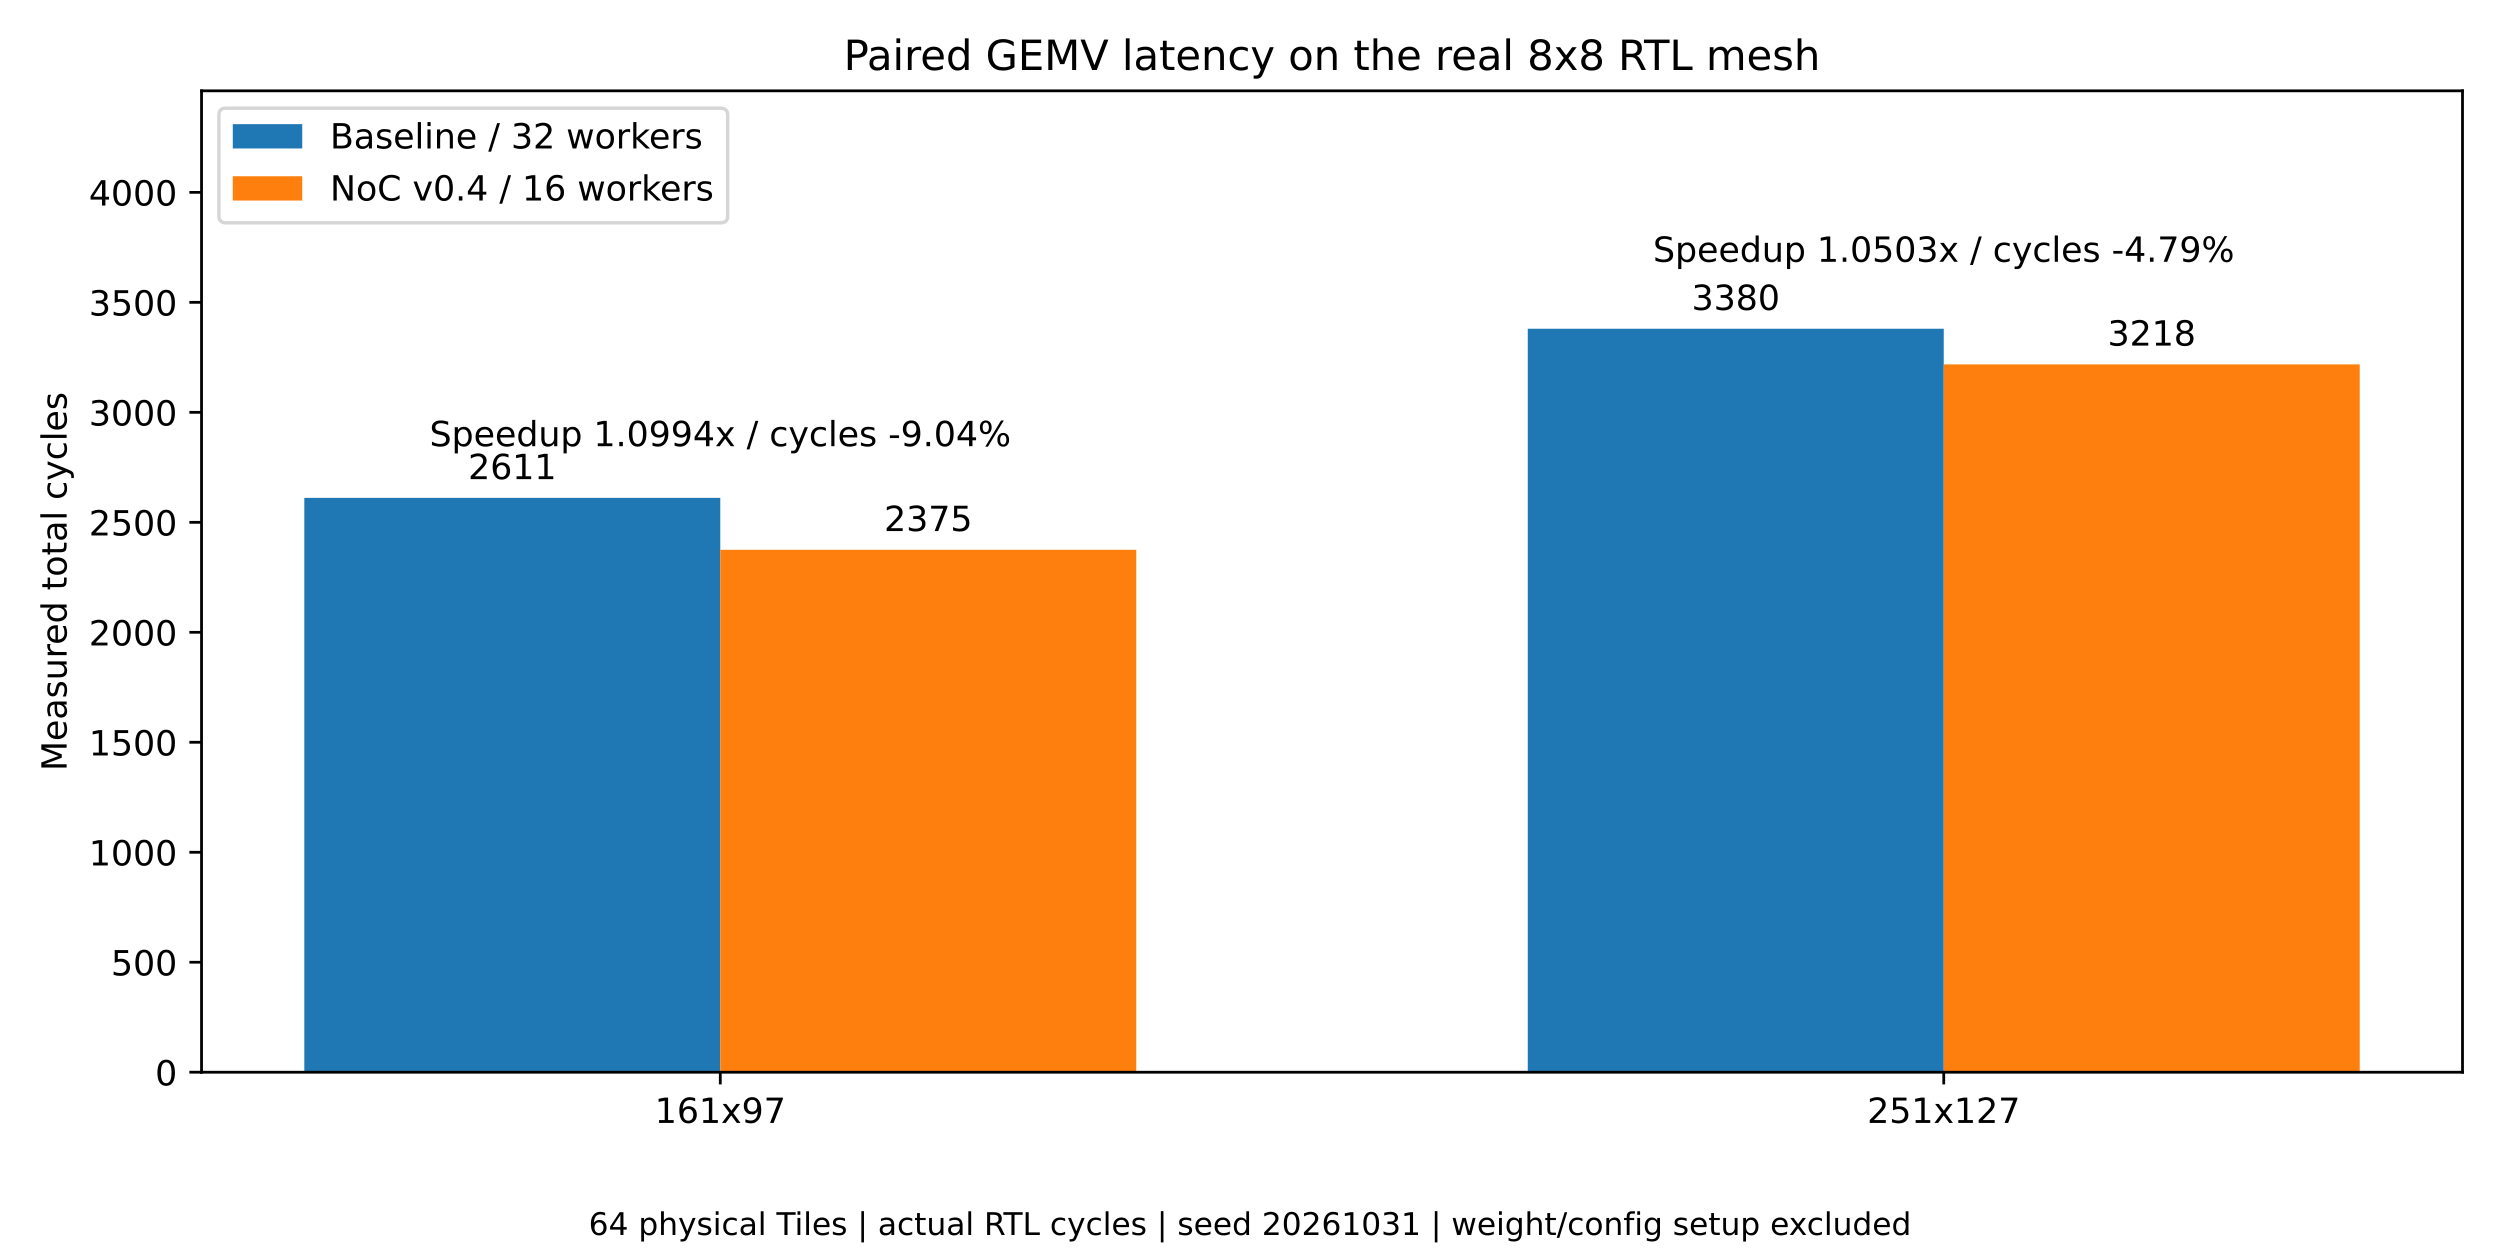
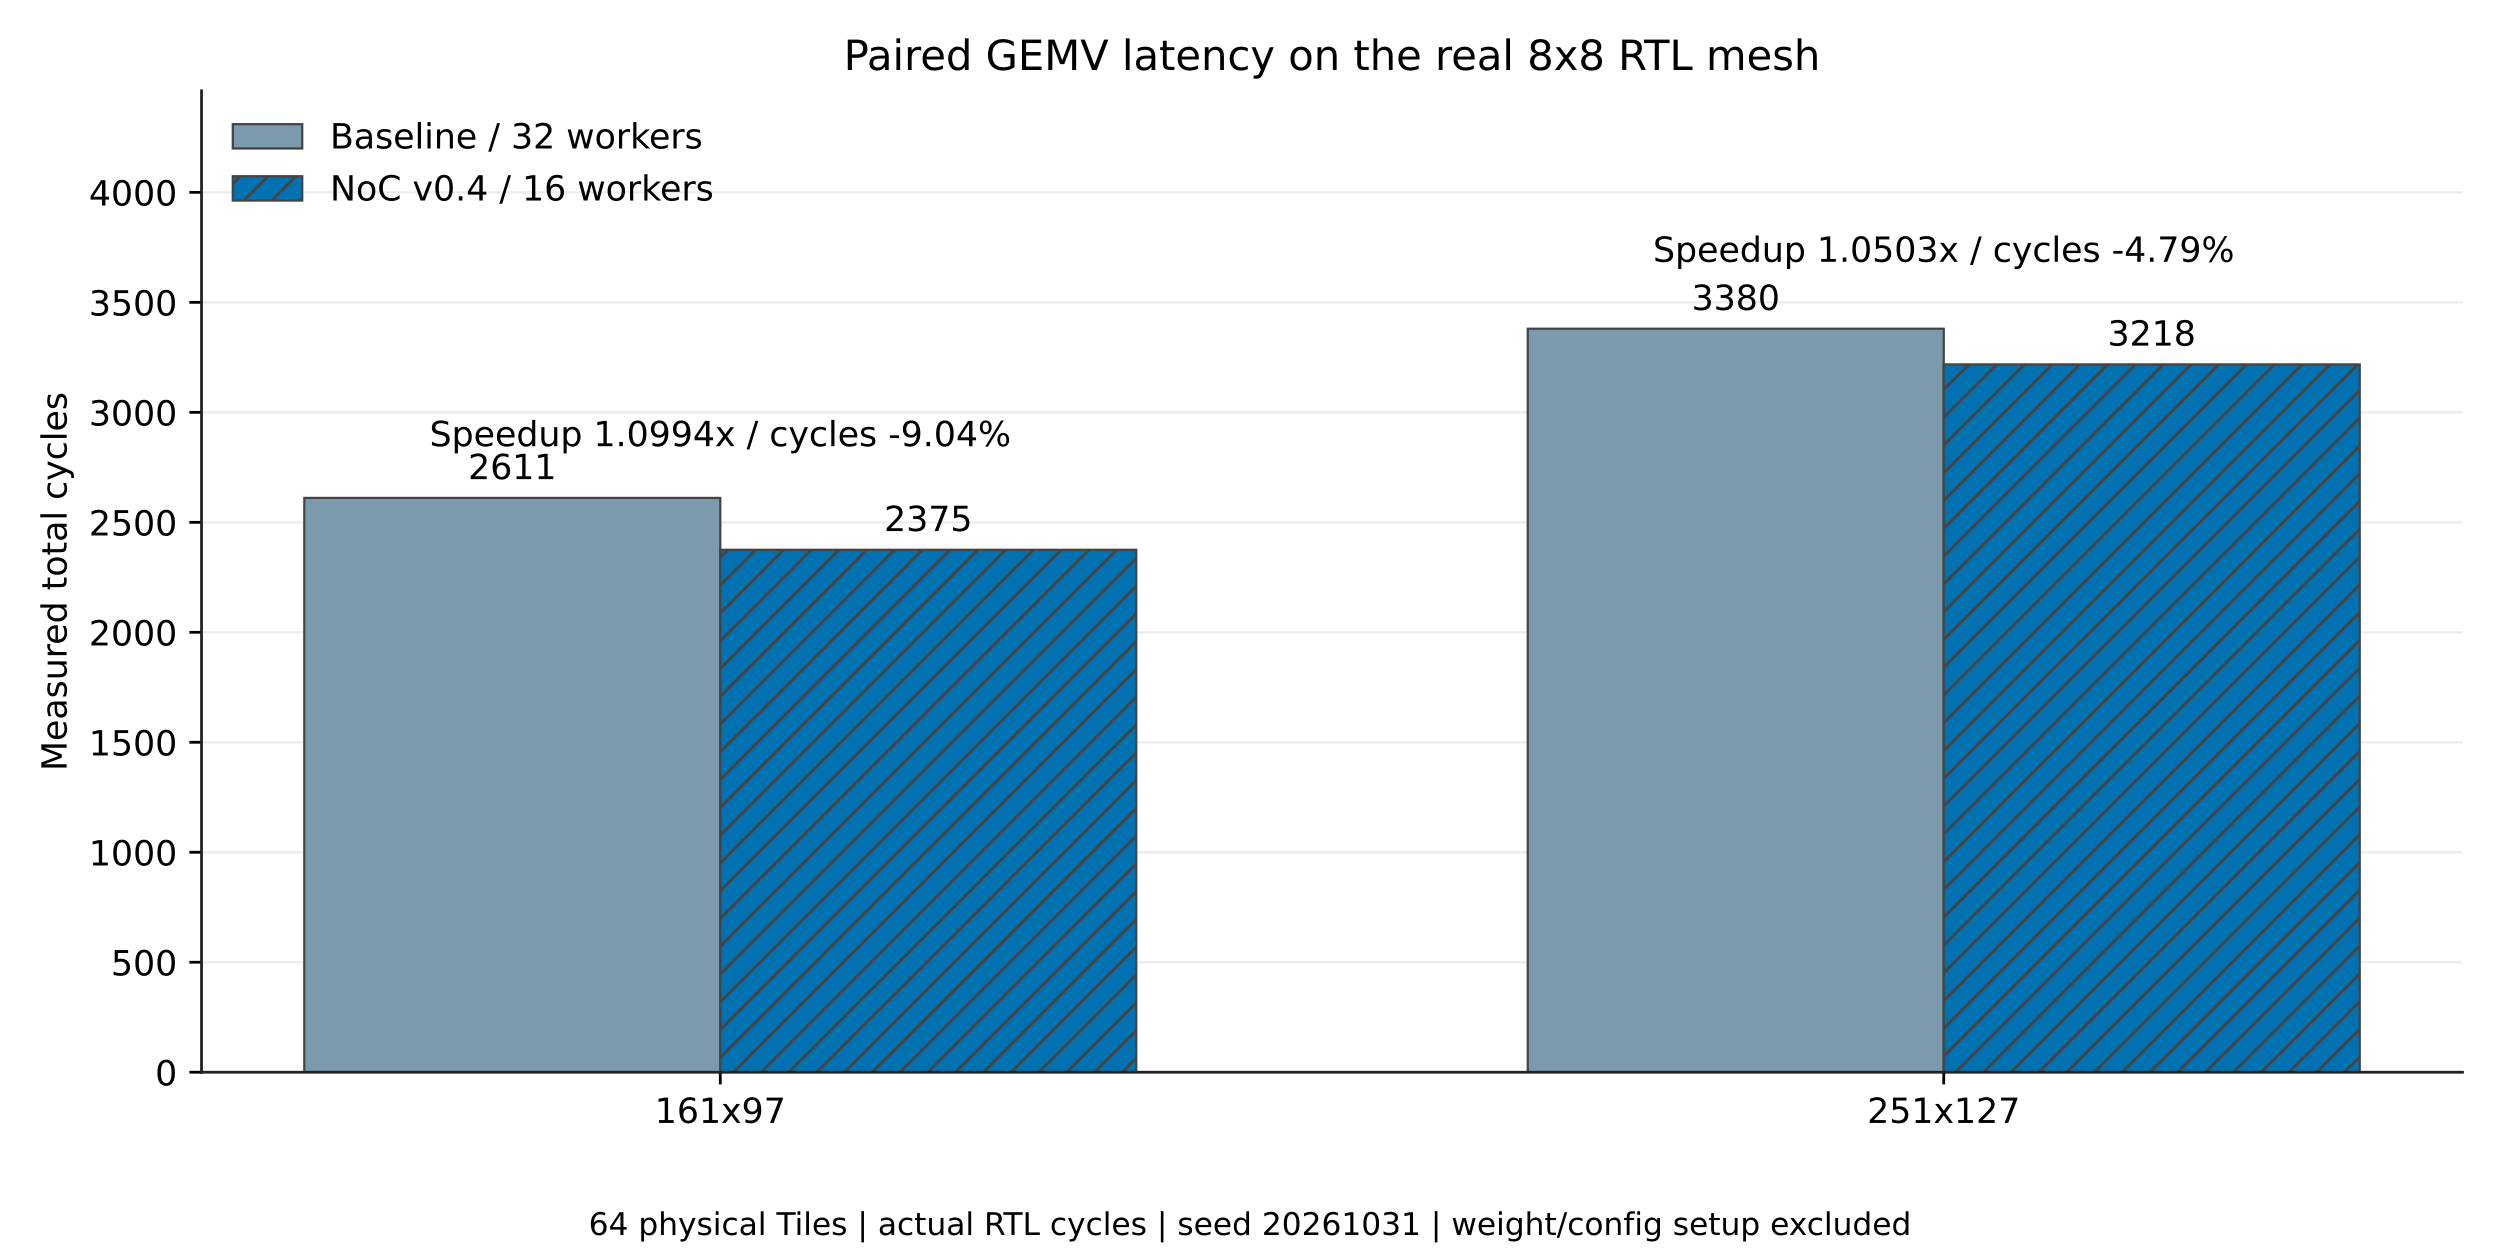
<svg xmlns="http://www.w3.org/2000/svg" xmlns:xlink="http://www.w3.org/1999/xlink" width="720pt" height="360pt" viewBox="0 0 720 360" version="1.1">
  <defs>
    <style type="text/css">*{stroke-linejoin: round; stroke-linecap: butt}</style>
  </defs>
  <g id="figure_1">
    <g id="patch_1">
      <path d="M 0 360 L 720 360 L 720 0 L 0 0 z " style="fill: #ffffff" />
    </g>
    <g id="axes_1">
      <g id="patch_2">
        <path d="M 58.042 308.8 L 709.2 308.8 L 709.2 26.16 L 58.042 26.16 z " style="fill: #ffffff" />
      </g>
-       <g id="patch_3">
-         <path d="M 87.64 308.8 L 207.442 308.8 L 207.442 143.395 L 87.64 143.395 z " clip-path="url(#p4fcb60f3aa)" style="fill: #1f77b4" />
-       </g>
-       <g id="patch_4">
-         <path d="M 439.998 308.8 L 559.8 308.8 L 559.8 94.679 L 439.998 94.679 z " clip-path="url(#p4fcb60f3aa)" style="fill: #1f77b4" />
-       </g>
-       <g id="patch_5">
-         <path d="M 207.442 308.8 L 327.244 308.8 L 327.244 158.345 L 207.442 158.345 z " clip-path="url(#p4fcb60f3aa)" style="fill: #ff7f0e" />
-       </g>
-       <g id="patch_6">
-         <path d="M 559.8 308.8 L 679.602 308.8 L 679.602 104.941 L 559.8 104.941 z " clip-path="url(#p4fcb60f3aa)" style="fill: #ff7f0e" />
-       </g>
      <g id="matplotlib.axis_1">
        <g id="xtick_1">
          <g id="line2d_1">
            <defs>
-               <path id="m80cf21f424" d="M 0 0 L 0 3.5 " style="stroke: #000000; stroke-width: 0.8" />
+               <path id="m4a84e51f2f" d="M 0 0 L 0 3.5 " style="stroke: #000000; stroke-width: 0.8" />
            </defs>
            <g>
-               <use xlink:href="#m80cf21f424" x="207.442" y="308.8" style="stroke: #000000; stroke-width: 0.8" />
+               <use xlink:href="#m4a84e51f2f" x="207.442" y="308.8" style="stroke: #000000; stroke-width: 0.8" />
            </g>
          </g>
          <g id="text_1">
            <text style="font-size: 10px; font-family: 'DejaVu Sans', 'Bitstream Vera Sans', 'Computer Modern Sans Serif', 'Lucida Grande', 'Verdana', 'Geneva', 'Lucid', 'Arial', 'Helvetica', 'Avant Garde', sans-serif; text-anchor: middle" x="207.442" y="323.398" transform="rotate(-0 207.4422 323.3977)">161x97</text>
          </g>
        </g>
        <g id="xtick_2">
          <g id="line2d_2">
            <g>
-               <use xlink:href="#m80cf21f424" x="559.8" y="308.8" style="stroke: #000000; stroke-width: 0.8" />
+               <use xlink:href="#m4a84e51f2f" x="559.8" y="308.8" style="stroke: #000000; stroke-width: 0.8" />
            </g>
          </g>
          <g id="text_2">
            <text style="font-size: 10px; font-family: 'DejaVu Sans', 'Bitstream Vera Sans', 'Computer Modern Sans Serif', 'Lucida Grande', 'Verdana', 'Geneva', 'Lucid', 'Arial', 'Helvetica', 'Avant Garde', sans-serif; text-anchor: middle" x="559.8" y="323.398" transform="rotate(-0 559.8002 323.3977)">251x127</text>
          </g>
        </g>
      </g>
      <g id="matplotlib.axis_2">
        <g id="ytick_1">
          <g id="line2d_3">
+             <path d="M 58.042 308.8 L 709.2 308.8 " clip-path="url(#p14e1734e64)" style="fill: none; stroke: #ebebeb; stroke-width: 0.65; stroke-linecap: square" />
+           </g>
+           <g id="line2d_4">
            <defs>
-               <path id="m0db8147730" d="M 0 0 L -3.5 0 " style="stroke: #000000; stroke-width: 0.8" />
+               <path id="m3a0395bb18" d="M 0 0 L -3.5 0 " style="stroke: #000000; stroke-width: 0.8" />
            </defs>
            <g>
-               <use xlink:href="#m0db8147730" x="58.042" y="308.8" style="stroke: #000000; stroke-width: 0.8" />
+               <use xlink:href="#m3a0395bb18" x="58.042" y="308.8" style="stroke: #000000; stroke-width: 0.8" />
            </g>
          </g>
          <g id="text_3">
            <text style="font-size: 10px; font-family: 'DejaVu Sans', 'Bitstream Vera Sans', 'Computer Modern Sans Serif', 'Lucida Grande', 'Verdana', 'Geneva', 'Lucid', 'Arial', 'Helvetica', 'Avant Garde', sans-serif; text-anchor: end" x="51.042" y="312.599" transform="rotate(-0 51.04234 312.5988)">0</text>
          </g>
        </g>
        <g id="ytick_2">
-           <g id="line2d_4">
-             <g>
-               <use xlink:href="#m0db8147730" x="58.042" y="277.125" style="stroke: #000000; stroke-width: 0.8" />
+           <g id="line2d_5">
+             <path d="M 58.042 277.125 L 709.2 277.125 " clip-path="url(#p14e1734e64)" style="fill: none; stroke: #ebebeb; stroke-width: 0.65; stroke-linecap: square" />
+           </g>
+           <g id="line2d_6">
+             <g>
+               <use xlink:href="#m3a0395bb18" x="58.042" y="277.125" style="stroke: #000000; stroke-width: 0.8" />
            </g>
          </g>
          <g id="text_4">
            <text style="font-size: 10px; font-family: 'DejaVu Sans', 'Bitstream Vera Sans', 'Computer Modern Sans Serif', 'Lucida Grande', 'Verdana', 'Geneva', 'Lucid', 'Arial', 'Helvetica', 'Avant Garde', sans-serif; text-anchor: end" x="51.042" y="280.924" transform="rotate(-0 51.04234 280.9241)">500</text>
          </g>
        </g>
        <g id="ytick_3">
-           <g id="line2d_5">
-             <g>
-               <use xlink:href="#m0db8147730" x="58.042" y="245.451" style="stroke: #000000; stroke-width: 0.8" />
+           <g id="line2d_7">
+             <path d="M 58.042 245.451 L 709.2 245.451 " clip-path="url(#p14e1734e64)" style="fill: none; stroke: #ebebeb; stroke-width: 0.65; stroke-linecap: square" />
+           </g>
+           <g id="line2d_8">
+             <g>
+               <use xlink:href="#m3a0395bb18" x="58.042" y="245.451" style="stroke: #000000; stroke-width: 0.8" />
            </g>
          </g>
          <g id="text_5">
            <text style="font-size: 10px; font-family: 'DejaVu Sans', 'Bitstream Vera Sans', 'Computer Modern Sans Serif', 'Lucida Grande', 'Verdana', 'Geneva', 'Lucid', 'Arial', 'Helvetica', 'Avant Garde', sans-serif; text-anchor: end" x="51.042" y="249.249" transform="rotate(-0 51.04234 249.2494)">1000</text>
          </g>
        </g>
        <g id="ytick_4">
-           <g id="line2d_6">
-             <g>
-               <use xlink:href="#m0db8147730" x="58.042" y="213.776" style="stroke: #000000; stroke-width: 0.8" />
+           <g id="line2d_9">
+             <path d="M 58.042 213.776 L 709.2 213.776 " clip-path="url(#p14e1734e64)" style="fill: none; stroke: #ebebeb; stroke-width: 0.65; stroke-linecap: square" />
+           </g>
+           <g id="line2d_10">
+             <g>
+               <use xlink:href="#m3a0395bb18" x="58.042" y="213.776" style="stroke: #000000; stroke-width: 0.8" />
            </g>
          </g>
          <g id="text_6">
            <text style="font-size: 10px; font-family: 'DejaVu Sans', 'Bitstream Vera Sans', 'Computer Modern Sans Serif', 'Lucida Grande', 'Verdana', 'Geneva', 'Lucid', 'Arial', 'Helvetica', 'Avant Garde', sans-serif; text-anchor: end" x="51.042" y="217.575" transform="rotate(-0 51.04234 217.5746)">1500</text>
          </g>
        </g>
        <g id="ytick_5">
-           <g id="line2d_7">
-             <g>
-               <use xlink:href="#m0db8147730" x="58.042" y="182.101" style="stroke: #000000; stroke-width: 0.8" />
+           <g id="line2d_11">
+             <path d="M 58.042 182.101 L 709.2 182.101 " clip-path="url(#p14e1734e64)" style="fill: none; stroke: #ebebeb; stroke-width: 0.65; stroke-linecap: square" />
+           </g>
+           <g id="line2d_12">
+             <g>
+               <use xlink:href="#m3a0395bb18" x="58.042" y="182.101" style="stroke: #000000; stroke-width: 0.8" />
            </g>
          </g>
          <g id="text_7">
            <text style="font-size: 10px; font-family: 'DejaVu Sans', 'Bitstream Vera Sans', 'Computer Modern Sans Serif', 'Lucida Grande', 'Verdana', 'Geneva', 'Lucid', 'Arial', 'Helvetica', 'Avant Garde', sans-serif; text-anchor: end" x="51.042" y="185.9" transform="rotate(-0 51.04234 185.8999)">2000</text>
          </g>
        </g>
        <g id="ytick_6">
-           <g id="line2d_8">
-             <g>
-               <use xlink:href="#m0db8147730" x="58.042" y="150.426" style="stroke: #000000; stroke-width: 0.8" />
+           <g id="line2d_13">
+             <path d="M 58.042 150.426 L 709.2 150.426 " clip-path="url(#p14e1734e64)" style="fill: none; stroke: #ebebeb; stroke-width: 0.65; stroke-linecap: square" />
+           </g>
+           <g id="line2d_14">
+             <g>
+               <use xlink:href="#m3a0395bb18" x="58.042" y="150.426" style="stroke: #000000; stroke-width: 0.8" />
            </g>
          </g>
          <g id="text_8">
            <text style="font-size: 10px; font-family: 'DejaVu Sans', 'Bitstream Vera Sans', 'Computer Modern Sans Serif', 'Lucida Grande', 'Verdana', 'Geneva', 'Lucid', 'Arial', 'Helvetica', 'Avant Garde', sans-serif; text-anchor: end" x="51.042" y="154.225" transform="rotate(-0 51.04234 154.2252)">2500</text>
          </g>
        </g>
        <g id="ytick_7">
-           <g id="line2d_9">
-             <g>
-               <use xlink:href="#m0db8147730" x="58.042" y="118.752" style="stroke: #000000; stroke-width: 0.8" />
+           <g id="line2d_15">
+             <path d="M 58.042 118.752 L 709.2 118.752 " clip-path="url(#p14e1734e64)" style="fill: none; stroke: #ebebeb; stroke-width: 0.65; stroke-linecap: square" />
+           </g>
+           <g id="line2d_16">
+             <g>
+               <use xlink:href="#m3a0395bb18" x="58.042" y="118.752" style="stroke: #000000; stroke-width: 0.8" />
            </g>
          </g>
          <g id="text_9">
            <text style="font-size: 10px; font-family: 'DejaVu Sans', 'Bitstream Vera Sans', 'Computer Modern Sans Serif', 'Lucida Grande', 'Verdana', 'Geneva', 'Lucid', 'Arial', 'Helvetica', 'Avant Garde', sans-serif; text-anchor: end" x="51.042" y="122.55" transform="rotate(-0 51.04234 122.5504)">3000</text>
          </g>
        </g>
        <g id="ytick_8">
-           <g id="line2d_10">
-             <g>
-               <use xlink:href="#m0db8147730" x="58.042" y="87.077" style="stroke: #000000; stroke-width: 0.8" />
+           <g id="line2d_17">
+             <path d="M 58.042 87.077 L 709.2 87.077 " clip-path="url(#p14e1734e64)" style="fill: none; stroke: #ebebeb; stroke-width: 0.65; stroke-linecap: square" />
+           </g>
+           <g id="line2d_18">
+             <g>
+               <use xlink:href="#m3a0395bb18" x="58.042" y="87.077" style="stroke: #000000; stroke-width: 0.8" />
            </g>
          </g>
          <g id="text_10">
            <text style="font-size: 10px; font-family: 'DejaVu Sans', 'Bitstream Vera Sans', 'Computer Modern Sans Serif', 'Lucida Grande', 'Verdana', 'Geneva', 'Lucid', 'Arial', 'Helvetica', 'Avant Garde', sans-serif; text-anchor: end" x="51.042" y="90.876" transform="rotate(-0 51.04234 90.87568)">3500</text>
          </g>
        </g>
        <g id="ytick_9">
-           <g id="line2d_11">
-             <g>
-               <use xlink:href="#m0db8147730" x="58.042" y="55.402" style="stroke: #000000; stroke-width: 0.8" />
+           <g id="line2d_19">
+             <path d="M 58.042 55.402 L 709.2 55.402 " clip-path="url(#p14e1734e64)" style="fill: none; stroke: #ebebeb; stroke-width: 0.65; stroke-linecap: square" />
+           </g>
+           <g id="line2d_20">
+             <g>
+               <use xlink:href="#m3a0395bb18" x="58.042" y="55.402" style="stroke: #000000; stroke-width: 0.8" />
            </g>
          </g>
          <g id="text_11">
            <text style="font-size: 10px; font-family: 'DejaVu Sans', 'Bitstream Vera Sans', 'Computer Modern Sans Serif', 'Lucida Grande', 'Verdana', 'Geneva', 'Lucid', 'Arial', 'Helvetica', 'Avant Garde', sans-serif; text-anchor: end" x="51.042" y="59.201" transform="rotate(-0 51.04234 59.20094)">4000</text>
          </g>
        </g>
        <g id="text_12">
          <text style="font-size: 10px; font-family: 'DejaVu Sans', 'Bitstream Vera Sans', 'Computer Modern Sans Serif', 'Lucida Grande', 'Verdana', 'Geneva', 'Lucid', 'Arial', 'Helvetica', 'Avant Garde', sans-serif; text-anchor: middle" x="19.19" y="167.48" transform="rotate(-90 19.19 167.48)">Measured total cycles</text>
        </g>
      </g>
+       <g id="patch_3">
+         <path d="M 87.64 308.8 L 207.442 308.8 L 207.442 143.395 L 87.64 143.395 z " clip-path="url(#p14e1734e64)" style="fill: #7b9aad; stroke: #444444; stroke-width: 0.65; stroke-linejoin: miter" />
+       </g>
+       <g id="patch_4">
+         <path d="M 439.998 308.8 L 559.8 308.8 L 559.8 94.679 L 439.998 94.679 z " clip-path="url(#p14e1734e64)" style="fill: #7b9aad; stroke: #444444; stroke-width: 0.65; stroke-linejoin: miter" />
+       </g>
+       <g id="patch_5">
+         <path d="M 207.442 308.8 L 327.244 308.8 L 327.244 158.345 L 207.442 158.345 z " clip-path="url(#p14e1734e64)" style="fill: url(#h4d26977399); stroke: #444444; stroke-width: 0.65; stroke-linejoin: miter" />
+       </g>
+       <g id="patch_6">
+         <path d="M 559.8 308.8 L 679.602 308.8 L 679.602 104.941 L 559.8 104.941 z " clip-path="url(#p14e1734e64)" style="fill: url(#h4d26977399); stroke: #444444; stroke-width: 0.65; stroke-linejoin: miter" />
+       </g>
      <g id="patch_7">
-         <path d="M 58.042 308.8 L 58.042 26.16 " style="fill: none; stroke: #000000; stroke-width: 0.8; stroke-linejoin: miter; stroke-linecap: square" />
+         <path d="M 58.042 308.8 L 58.042 26.16 " style="fill: none; stroke: #222222; stroke-width: 0.8; stroke-linejoin: miter; stroke-linecap: square" />
      </g>
      <g id="patch_8">
-         <path d="M 709.2 308.8 L 709.2 26.16 " style="fill: none; stroke: #000000; stroke-width: 0.8; stroke-linejoin: miter; stroke-linecap: square" />
-       </g>
-       <g id="patch_9">
-         <path d="M 58.042 308.8 L 709.2 308.8 " style="fill: none; stroke: #000000; stroke-width: 0.8; stroke-linejoin: miter; stroke-linecap: square" />
-       </g>
-       <g id="patch_10">
-         <path d="M 58.042 26.16 L 709.2 26.16 " style="fill: none; stroke: #000000; stroke-width: 0.8; stroke-linejoin: miter; stroke-linecap: square" />
+         <path d="M 58.042 308.8 L 709.2 308.8 " style="fill: none; stroke: #222222; stroke-width: 0.8; stroke-linejoin: miter; stroke-linecap: square" />
      </g>
      <g id="text_13">
        <text style="font-size: 10px; font-family: 'DejaVu Sans', 'Bitstream Vera Sans', 'Computer Modern Sans Serif', 'Lucida Grande', 'Verdana', 'Geneva', 'Lucid', 'Arial', 'Helvetica', 'Avant Garde', sans-serif; text-anchor: middle" x="147.541" y="137.992" transform="rotate(-0 147.5413 137.9922)">2611</text>
      </g>
      <g id="text_14">
        <text style="font-size: 10px; font-family: 'DejaVu Sans', 'Bitstream Vera Sans', 'Computer Modern Sans Serif', 'Lucida Grande', 'Verdana', 'Geneva', 'Lucid', 'Arial', 'Helvetica', 'Avant Garde', sans-serif; text-anchor: middle" x="499.899" y="89.276" transform="rotate(-0 499.8993 89.27644)">3380</text>
      </g>
      <g id="text_15">
        <text style="font-size: 10px; font-family: 'DejaVu Sans', 'Bitstream Vera Sans', 'Computer Modern Sans Serif', 'Lucida Grande', 'Verdana', 'Geneva', 'Lucid', 'Arial', 'Helvetica', 'Avant Garde', sans-serif; text-anchor: middle" x="267.343" y="152.943" transform="rotate(-0 267.343 152.9427)">2375</text>
      </g>
      <g id="text_16">
        <text style="font-size: 10px; font-family: 'DejaVu Sans', 'Bitstream Vera Sans', 'Computer Modern Sans Serif', 'Lucida Grande', 'Verdana', 'Geneva', 'Lucid', 'Arial', 'Helvetica', 'Avant Garde', sans-serif; text-anchor: middle" x="619.701" y="99.539" transform="rotate(-0 619.7011 99.53906)">3218</text>
      </g>
      <g id="text_17">
        <text style="font-size: 10px; font-family: 'DejaVu Sans', 'Bitstream Vera Sans', 'Computer Modern Sans Serif', 'Lucida Grande', 'Verdana', 'Geneva', 'Lucid', 'Arial', 'Helvetica', 'Avant Garde', sans-serif; text-anchor: middle" x="207.442" y="128.508" transform="rotate(-0 207.4422 128.508)">Speedup 1.0994x / cycles -9.04%</text>
      </g>
      <g id="text_18">
        <text style="font-size: 10px; font-family: 'DejaVu Sans', 'Bitstream Vera Sans', 'Computer Modern Sans Serif', 'Lucida Grande', 'Verdana', 'Geneva', 'Lucid', 'Arial', 'Helvetica', 'Avant Garde', sans-serif; text-anchor: middle" x="559.8" y="75.408" transform="rotate(-0 559.8002 75.40788)">Speedup 1.0503x / cycles -4.79%</text>
      </g>
      <g id="text_19">
        <text style="font-size: 12px; font-family: 'DejaVu Sans', 'Bitstream Vera Sans', 'Computer Modern Sans Serif', 'Lucida Grande', 'Verdana', 'Geneva', 'Lucid', 'Arial', 'Helvetica', 'Avant Garde', sans-serif; text-anchor: middle" x="383.621" y="20.16" transform="rotate(-0 383.6212 20.16)">Paired GEMV latency on the real 8x8 RTL mesh</text>
      </g>
      <g id="legend_1">
-         <g id="patch_11">
-           <path d="M 65.042 64.162 L 207.569 64.162 Q 209.569 64.162 209.569 62.162 L 209.569 33.16 Q 209.569 31.16 207.569 31.16 L 65.042 31.16 Q 63.042 31.16 63.042 33.16 L 63.042 62.162 Q 63.042 64.162 65.042 64.162 z " style="fill: #ffffff; opacity: 0.8; stroke: #cccccc; stroke-linejoin: miter" />
-         </g>
-         <g id="patch_12">
-           <path d="M 67.042 42.758 L 87.042 42.758 L 87.042 35.758 L 67.042 35.758 z " style="fill: #1f77b4" />
+         <g id="patch_9">
+           <path d="M 67.042 42.758 L 87.042 42.758 L 87.042 35.758 L 67.042 35.758 z " style="fill: #7b9aad; stroke: #444444; stroke-width: 0.65; stroke-linejoin: miter" />
        </g>
        <g id="text_20">
          <text style="font-size: 10px; font-family: 'DejaVu Sans', 'Bitstream Vera Sans', 'Computer Modern Sans Serif', 'Lucida Grande', 'Verdana', 'Geneva', 'Lucid', 'Arial', 'Helvetica', 'Avant Garde', sans-serif; text-anchor: start" x="95.042" y="42.758" transform="rotate(-0 95.04234 42.75844)">Baseline / 32 workers</text>
        </g>
-         <g id="patch_13">
-           <path d="M 67.042 57.759 L 87.042 57.759 L 87.042 50.759 L 67.042 50.759 z " style="fill: #ff7f0e" />
+         <g id="patch_10">
+           <path d="M 67.042 57.759 L 87.042 57.759 L 87.042 50.759 L 67.042 50.759 z " style="fill: url(#h4d26977399); stroke: #444444; stroke-width: 0.65; stroke-linejoin: miter" />
        </g>
        <g id="text_21">
          <text style="font-size: 10px; font-family: 'DejaVu Sans', 'Bitstream Vera Sans', 'Computer Modern Sans Serif', 'Lucida Grande', 'Verdana', 'Geneva', 'Lucid', 'Arial', 'Helvetica', 'Avant Garde', sans-serif; text-anchor: start" x="95.042" y="57.759" transform="rotate(-0 95.04234 57.75922)">NoC v0.4 / 16 workers</text>
        </g>
      </g>
    </g>
    <g id="text_22">
      <text style="font-size: 9px; font-family: 'DejaVu Sans', 'Bitstream Vera Sans', 'Computer Modern Sans Serif', 'Lucida Grande', 'Verdana', 'Geneva', 'Lucid', 'Arial', 'Helvetica', 'Avant Garde', sans-serif; text-anchor: middle" x="360" y="355.68" transform="rotate(-0 360 355.68)">64 physical Tiles | actual RTL cycles | seed 20261031 | weight/config setup excluded</text>
    </g>
  </g>
  <defs>
-     <clipPath id="p4fcb60f3aa">
+     <clipPath id="p14e1734e64">
      <rect x="58.042" y="26.16" width="651.158" height="282.64" />
    </clipPath>
  </defs>
+   <defs>
+     <pattern id="h4d26977399" patternUnits="userSpaceOnUse" x="0" y="0" width="72" height="72">
+       <rect x="0" y="0" width="73" height="73" fill="#0072b2" />
+       <path d="M -36 36 L 36 -36 M -32 40 L 40 -32 M -28 44 L 44 -28 M -24 48 L 48 -24 M -20 52 L 52 -20 M -16 56 L 56 -16 M -12 60 L 60 -12 M -8 64 L 64 -8 M -4 68 L 68 -4 M 0 72 L 72 0 M 4 76 L 76 4 M 8 80 L 80 8 M 12 84 L 84 12 M 16 88 L 88 16 M 20 92 L 92 20 M 24 96 L 96 24 M 28 100 L 100 28 M 32 104 L 104 32 M 36 108 L 108 36 " style="fill: #444444; stroke: #444444; stroke-width: 0.85; stroke-linecap: butt; stroke-linejoin: miter" />
+     </pattern>
+   </defs>
</svg>
